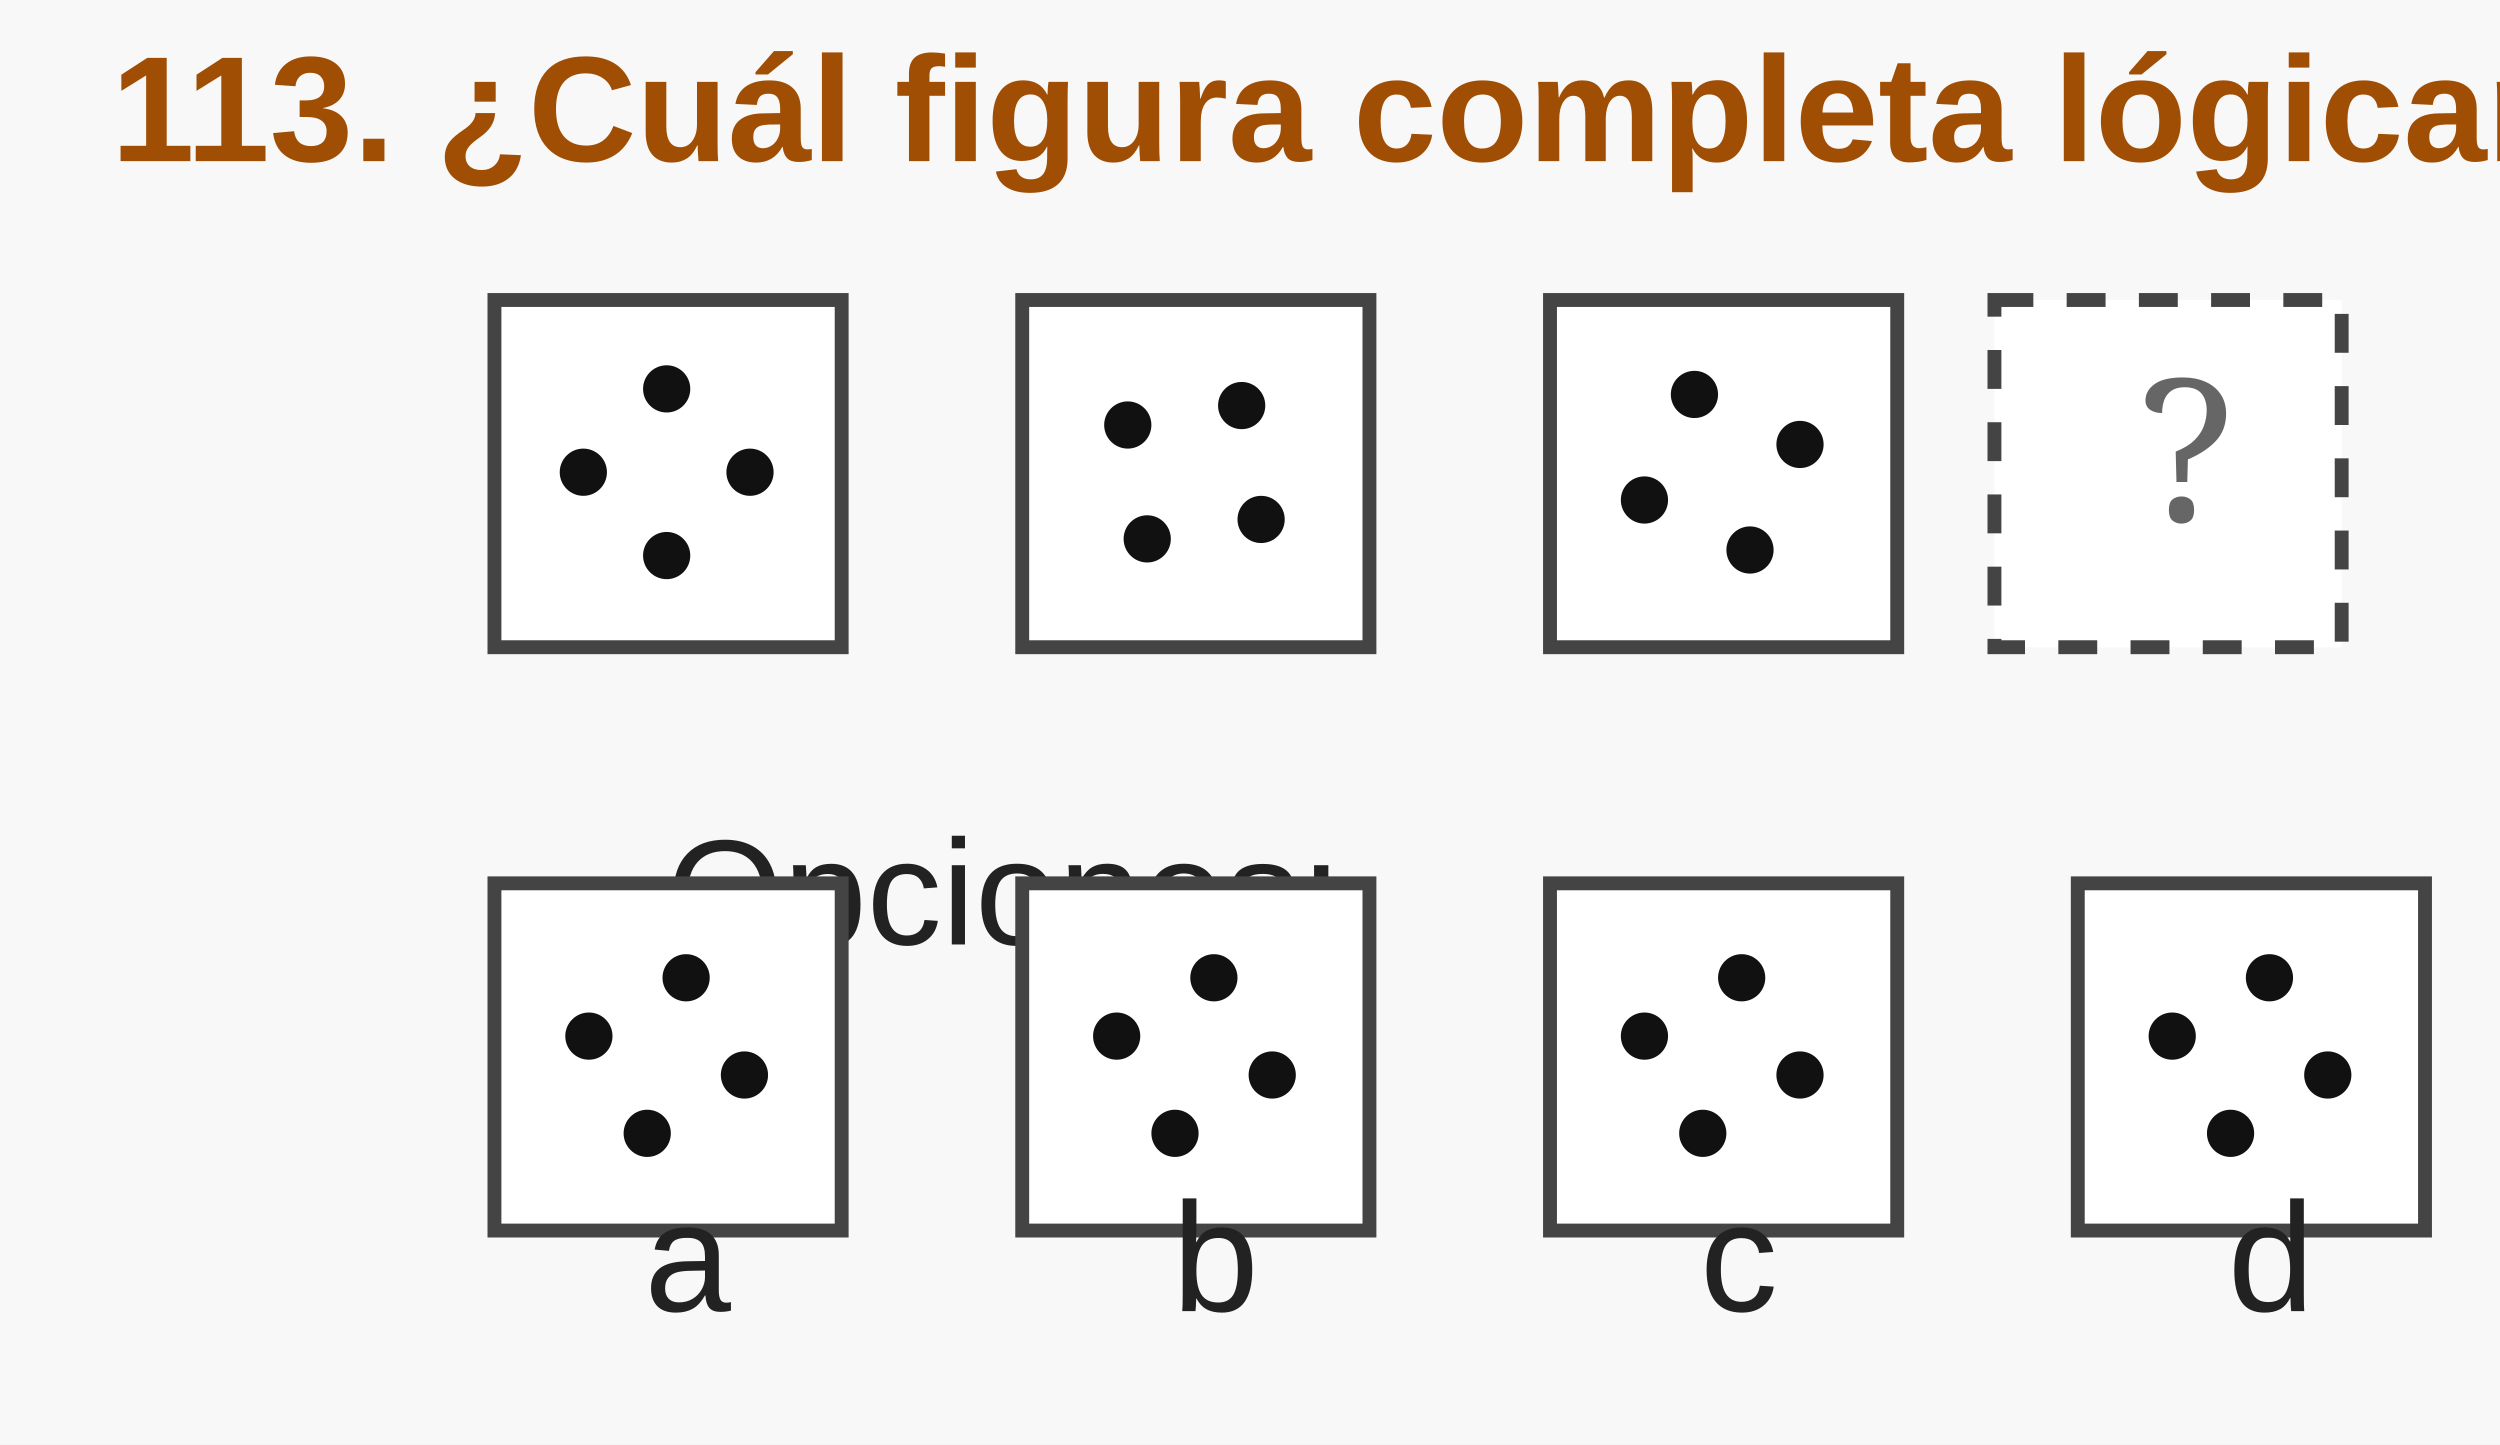
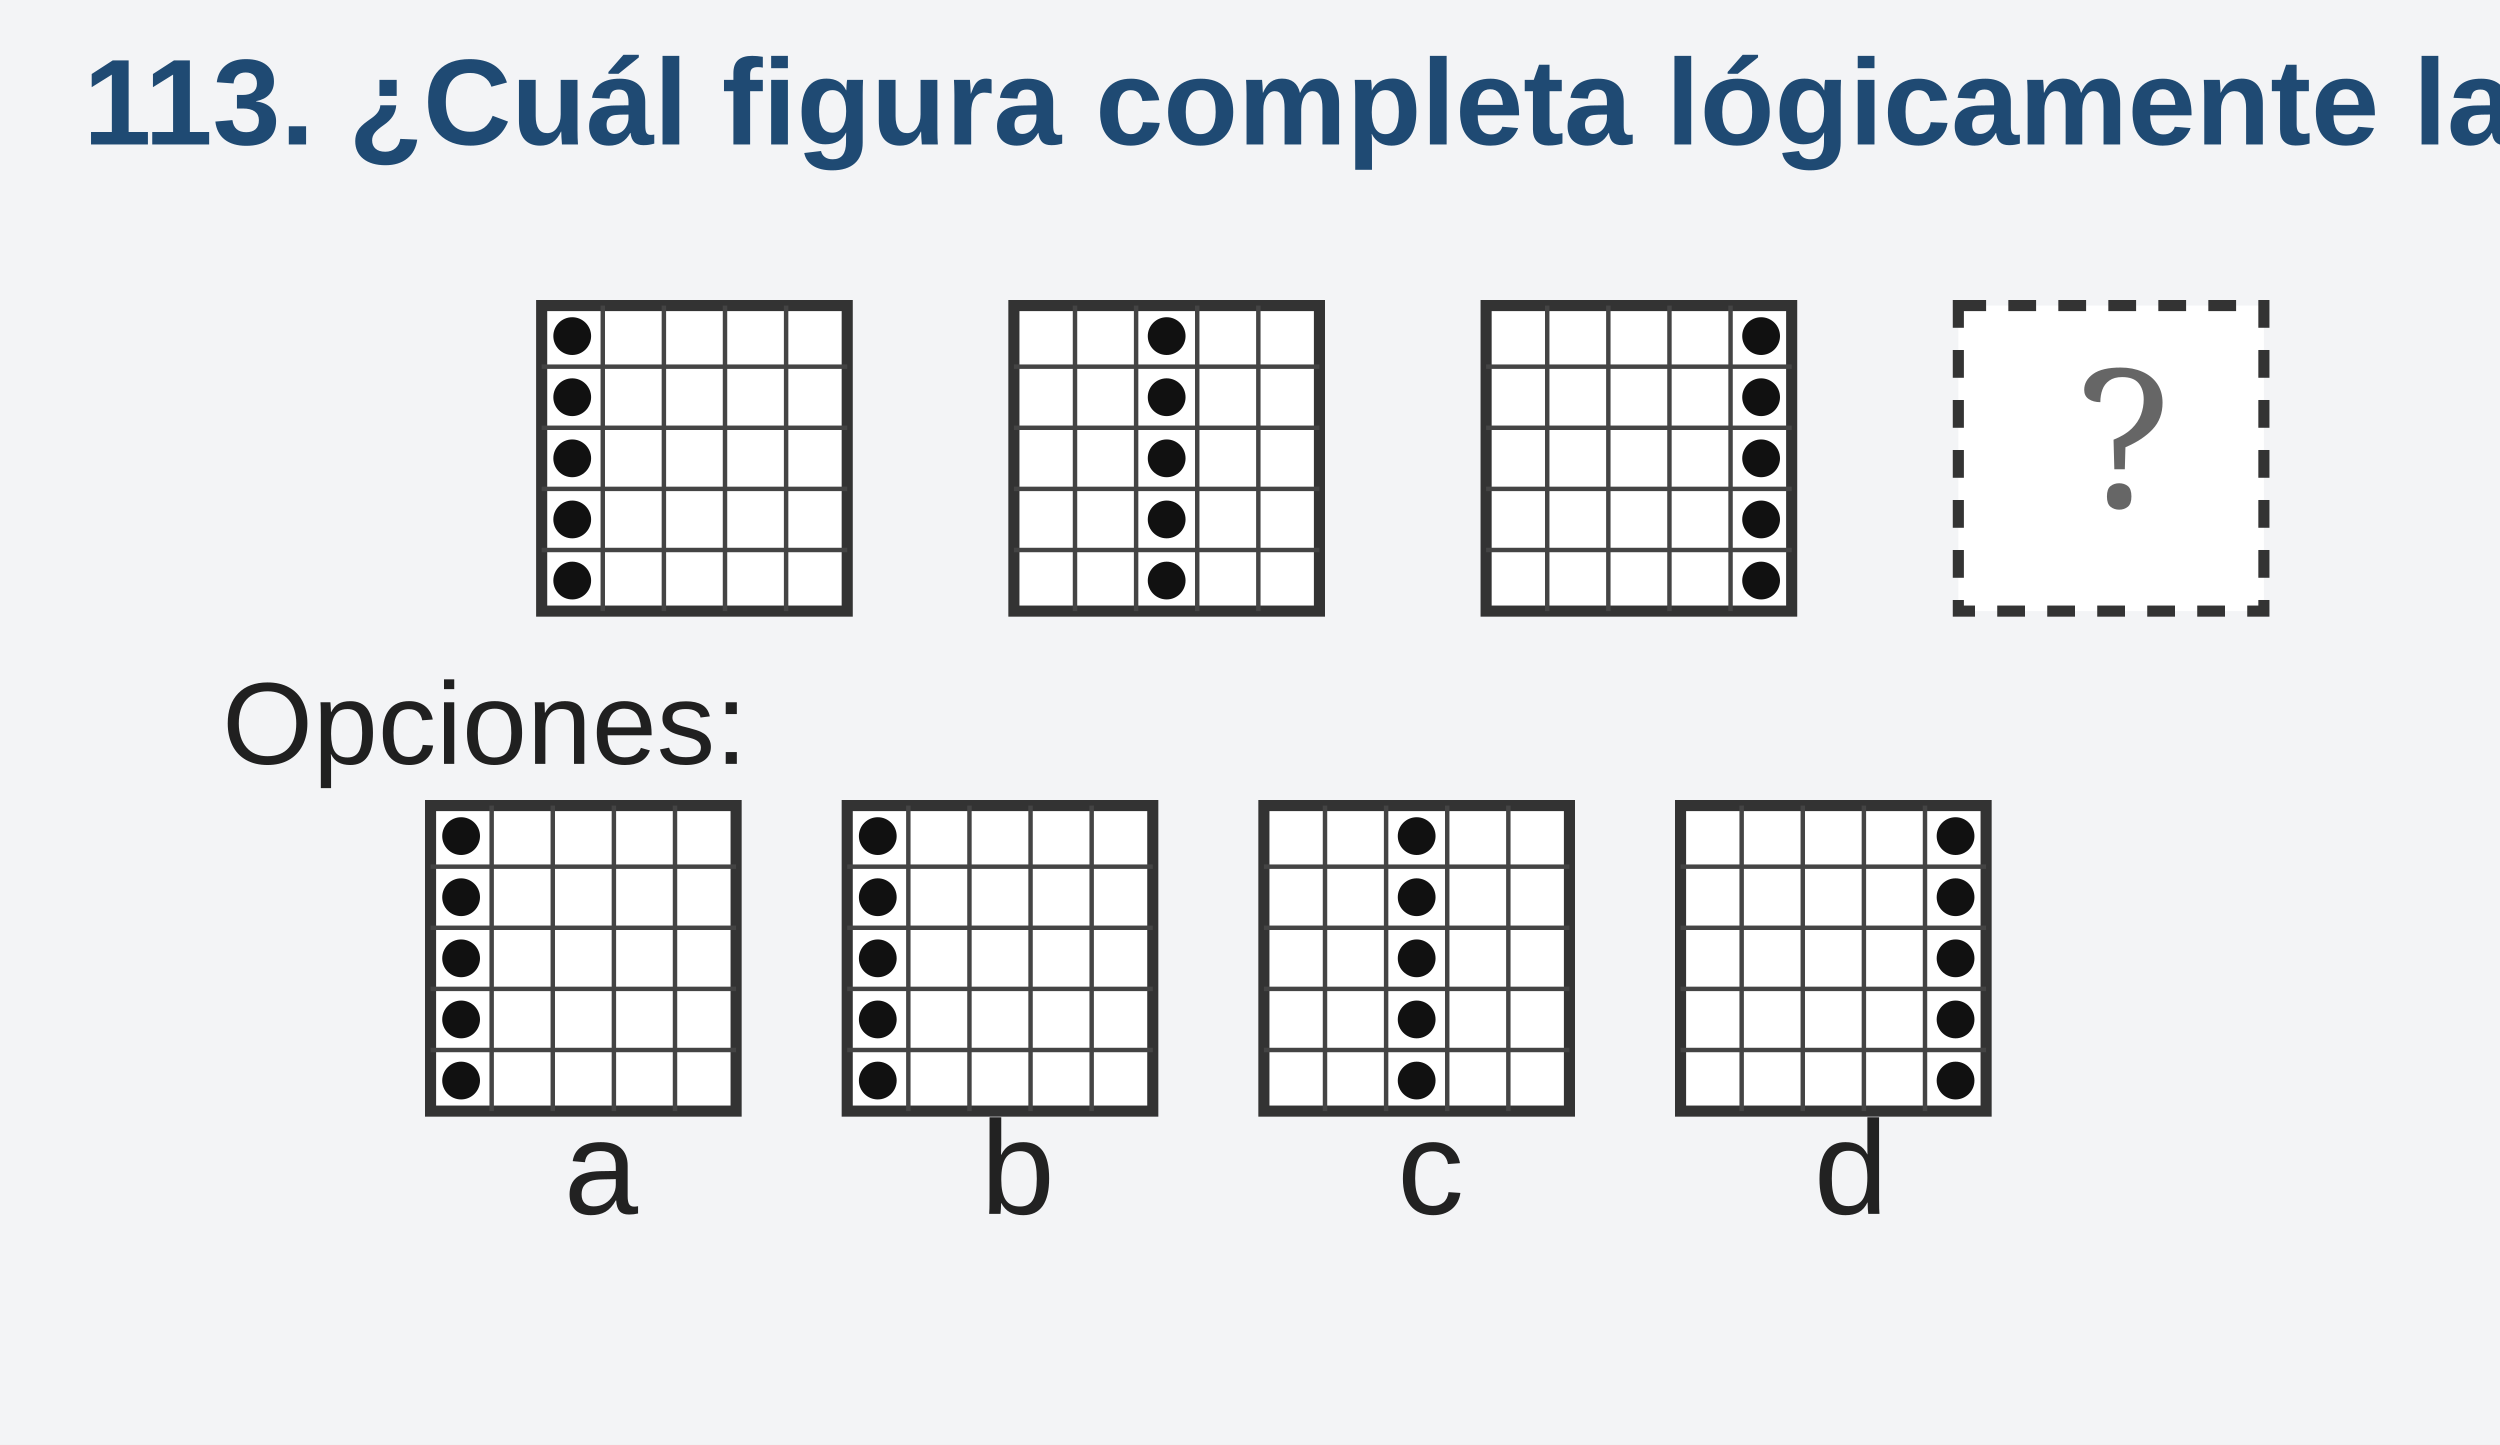
<svg xmlns="http://www.w3.org/2000/svg" width="900" height="520" viewBox="0 0 900 520">
-   <rect width="100%" height="100%" fill="#f8f8f8" />
-   <text x="40" y="58" font-family="Arial" font-size="54" font-weight="700" fill="#a14e05">113. ¿Cuál figura completa lógicamente la serie?</text>
-   <text x="240" y="340" font-family="Arial" font-size="54" fill="#222">Opciones:</text>
-   <rect x="178" y="108" width="125" height="125" fill="white" stroke="#444" stroke-width="5" />
-   <circle cx="270" cy="170" r="8.5" fill="#111" />
-   <circle cx="240" cy="200" r="8.5" fill="#111" />
-   <circle cx="210" cy="170" r="8.5" fill="#111" />
-   <circle cx="240" cy="140" r="8.5" fill="#111" />
-   <rect x="368" y="108" width="125" height="125" fill="white" stroke="#444" stroke-width="5" />
-   <circle cx="454" cy="187" r="8.5" fill="#111" />
-   <circle cx="413" cy="194" r="8.5" fill="#111" />
-   <circle cx="406" cy="153" r="8.5" fill="#111" />
-   <circle cx="447" cy="146" r="8.5" fill="#111" />
-   <rect x="558" y="108" width="125" height="125" fill="white" stroke="#444" stroke-width="5" />
-   <circle cx="630" cy="198" r="8.5" fill="#111" />
-   <circle cx="592" cy="180" r="8.5" fill="#111" />
-   <circle cx="610" cy="142" r="8.5" fill="#111" />
-   <circle cx="648" cy="160" r="8.5" fill="#111" />
-   <rect x="718" y="108" width="125" height="125" fill="white" stroke="#444" stroke-width="5" stroke-dasharray="14 12" />
-   <text x="770" y="188" font-family="Georgia" font-size="72" fill="#666">?</text>
-   <rect x="178" y="318" width="125" height="125" fill="white" stroke="#444" stroke-width="5" />
-   <circle cx="233" cy="408" r="8.5" fill="#111" />
-   <circle cx="212" cy="373" r="8.5" fill="#111" />
-   <circle cx="247" cy="352" r="8.5" fill="#111" />
-   <circle cx="268" cy="387" r="8.5" fill="#111" />
-   <text x="232" y="472" font-family="Arial" font-size="56" fill="#222">a</text>
-   <rect x="368" y="318" width="125" height="125" fill="white" stroke="#444" stroke-width="5" />
-   <circle cx="423" cy="408" r="8.5" fill="#111" />
-   <circle cx="402" cy="373" r="8.5" fill="#111" />
-   <circle cx="437" cy="352" r="8.5" fill="#111" />
-   <circle cx="458" cy="387" r="8.5" fill="#111" />
-   <text x="422" y="472" font-family="Arial" font-size="56" fill="#222">b</text>
-   <rect x="558" y="318" width="125" height="125" fill="white" stroke="#444" stroke-width="5" />
-   <circle cx="613" cy="408" r="8.5" fill="#111" />
-   <circle cx="592" cy="373" r="8.5" fill="#111" />
-   <circle cx="627" cy="352" r="8.5" fill="#111" />
-   <circle cx="648" cy="387" r="8.5" fill="#111" />
-   <text x="612" y="472" font-family="Arial" font-size="56" fill="#222">c</text>
-   <rect x="748" y="318" width="125" height="125" fill="white" stroke="#444" stroke-width="5" />
-   <circle cx="803" cy="408" r="8.5" fill="#111" />
-   <circle cx="782" cy="373" r="8.5" fill="#111" />
-   <circle cx="817" cy="352" r="8.5" fill="#111" />
-   <circle cx="838" cy="387" r="8.5" fill="#111" />
-   <text x="802" y="472" font-family="Arial" font-size="56" fill="#222">d</text>
+   <rect width="100%" height="100%" fill="#f3f4f6" />
+   <text x="30" y="52" font-family="Arial" font-size="44" font-weight="700" fill="#1f4a73">113. ¿Cuál figura completa lógicamente la serie?</text>
+   <text x="80" y="275" font-family="Arial" font-size="42" fill="#202020">Opciones:</text>
+   <defs>
+     <pattern id="hatch" width="6" height="6" patternUnits="userSpaceOnUse" patternTransform="rotate(45)">
+       <line x1="0" y1="0" x2="0" y2="6" stroke="#666" stroke-width="2" />
+     </pattern>
+   </defs>
+   <rect x="195" y="110" width="110" height="110" fill="white" stroke="#333" stroke-width="4" />
+   <line x1="217.0" y1="110" x2="217.0" y2="220" stroke="#444" stroke-width="1.6" />
+   <line x1="195" y1="132.0" x2="305" y2="132.0" stroke="#444" stroke-width="1.6" />
+   <line x1="239.0" y1="110" x2="239.0" y2="220" stroke="#444" stroke-width="1.6" />
+   <line x1="195" y1="154.0" x2="305" y2="154.0" stroke="#444" stroke-width="1.6" />
+   <line x1="261.0" y1="110" x2="261.0" y2="220" stroke="#444" stroke-width="1.6" />
+   <line x1="195" y1="176.0" x2="305" y2="176.0" stroke="#444" stroke-width="1.6" />
+   <line x1="283.0" y1="110" x2="283.0" y2="220" stroke="#444" stroke-width="1.6" />
+   <line x1="195" y1="198.0" x2="305" y2="198.0" stroke="#444" stroke-width="1.6" />
+   <circle cx="206.0" cy="121.0" r="6.8" fill="#111" />
+   <circle cx="206.0" cy="143.0" r="6.8" fill="#111" />
+   <circle cx="206.0" cy="165.0" r="6.8" fill="#111" />
+   <circle cx="206.0" cy="187.0" r="6.8" fill="#111" />
+   <circle cx="206.0" cy="209.0" r="6.8" fill="#111" />
+   <rect x="365" y="110" width="110" height="110" fill="white" stroke="#333" stroke-width="4" />
+   <line x1="387.0" y1="110" x2="387.0" y2="220" stroke="#444" stroke-width="1.6" />
+   <line x1="365" y1="132.0" x2="475" y2="132.0" stroke="#444" stroke-width="1.6" />
+   <line x1="409.0" y1="110" x2="409.0" y2="220" stroke="#444" stroke-width="1.6" />
+   <line x1="365" y1="154.0" x2="475" y2="154.0" stroke="#444" stroke-width="1.6" />
+   <line x1="431.0" y1="110" x2="431.0" y2="220" stroke="#444" stroke-width="1.6" />
+   <line x1="365" y1="176.0" x2="475" y2="176.0" stroke="#444" stroke-width="1.6" />
+   <line x1="453.0" y1="110" x2="453.0" y2="220" stroke="#444" stroke-width="1.6" />
+   <line x1="365" y1="198.0" x2="475" y2="198.0" stroke="#444" stroke-width="1.6" />
+   <circle cx="420.0" cy="121.0" r="6.8" fill="#111" />
+   <circle cx="420.0" cy="143.0" r="6.8" fill="#111" />
+   <circle cx="420.0" cy="165.0" r="6.8" fill="#111" />
+   <circle cx="420.0" cy="187.0" r="6.8" fill="#111" />
+   <circle cx="420.0" cy="209.0" r="6.8" fill="#111" />
+   <rect x="535" y="110" width="110" height="110" fill="white" stroke="#333" stroke-width="4" />
+   <line x1="557.0" y1="110" x2="557.0" y2="220" stroke="#444" stroke-width="1.6" />
+   <line x1="535" y1="132.0" x2="645" y2="132.0" stroke="#444" stroke-width="1.6" />
+   <line x1="579.0" y1="110" x2="579.0" y2="220" stroke="#444" stroke-width="1.6" />
+   <line x1="535" y1="154.0" x2="645" y2="154.0" stroke="#444" stroke-width="1.6" />
+   <line x1="601.0" y1="110" x2="601.0" y2="220" stroke="#444" stroke-width="1.6" />
+   <line x1="535" y1="176.0" x2="645" y2="176.0" stroke="#444" stroke-width="1.6" />
+   <line x1="623.0" y1="110" x2="623.0" y2="220" stroke="#444" stroke-width="1.6" />
+   <line x1="535" y1="198.0" x2="645" y2="198.0" stroke="#444" stroke-width="1.6" />
+   <circle cx="634.0" cy="121.0" r="6.8" fill="#111" />
+   <circle cx="634.0" cy="143.0" r="6.8" fill="#111" />
+   <circle cx="634.0" cy="165.0" r="6.8" fill="#111" />
+   <circle cx="634.0" cy="187.0" r="6.8" fill="#111" />
+   <circle cx="634.0" cy="209.0" r="6.8" fill="#111" />
+   <rect x="705" y="110" width="110" height="110" fill="white" stroke="#333" stroke-width="4" stroke-dasharray="10 8" />
+   <text x="748" y="183" font-family="Georgia" font-size="70" fill="#666">?</text>
+   <rect x="155" y="290" width="110" height="110" fill="white" stroke="#333" stroke-width="4" />
+   <line x1="177.0" y1="290" x2="177.0" y2="400" stroke="#444" stroke-width="1.6" />
+   <line x1="155" y1="312.0" x2="265" y2="312.0" stroke="#444" stroke-width="1.6" />
+   <line x1="199.0" y1="290" x2="199.0" y2="400" stroke="#444" stroke-width="1.6" />
+   <line x1="155" y1="334.0" x2="265" y2="334.0" stroke="#444" stroke-width="1.6" />
+   <line x1="221.0" y1="290" x2="221.0" y2="400" stroke="#444" stroke-width="1.6" />
+   <line x1="155" y1="356.0" x2="265" y2="356.0" stroke="#444" stroke-width="1.6" />
+   <line x1="243.0" y1="290" x2="243.0" y2="400" stroke="#444" stroke-width="1.6" />
+   <line x1="155" y1="378.0" x2="265" y2="378.0" stroke="#444" stroke-width="1.6" />
+   <circle cx="166.0" cy="301.0" r="6.8" fill="#111" />
+   <circle cx="166.0" cy="323.0" r="6.8" fill="#111" />
+   <circle cx="166.0" cy="345.0" r="6.8" fill="#111" />
+   <circle cx="166.0" cy="367.0" r="6.8" fill="#111" />
+   <circle cx="166.0" cy="389.0" r="6.8" fill="#111" />
+   <text x="203" y="437" font-family="Arial" font-size="48" fill="#222">a</text>
+   <rect x="305" y="290" width="110" height="110" fill="white" stroke="#333" stroke-width="4" />
+   <line x1="327.0" y1="290" x2="327.0" y2="400" stroke="#444" stroke-width="1.6" />
+   <line x1="305" y1="312.0" x2="415" y2="312.0" stroke="#444" stroke-width="1.6" />
+   <line x1="349.0" y1="290" x2="349.0" y2="400" stroke="#444" stroke-width="1.6" />
+   <line x1="305" y1="334.0" x2="415" y2="334.0" stroke="#444" stroke-width="1.6" />
+   <line x1="371.0" y1="290" x2="371.0" y2="400" stroke="#444" stroke-width="1.6" />
+   <line x1="305" y1="356.0" x2="415" y2="356.0" stroke="#444" stroke-width="1.6" />
+   <line x1="393.0" y1="290" x2="393.0" y2="400" stroke="#444" stroke-width="1.6" />
+   <line x1="305" y1="378.0" x2="415" y2="378.0" stroke="#444" stroke-width="1.6" />
+   <circle cx="316.0" cy="301.0" r="6.8" fill="#111" />
+   <circle cx="316.0" cy="323.0" r="6.8" fill="#111" />
+   <circle cx="316.0" cy="345.0" r="6.8" fill="#111" />
+   <circle cx="316.0" cy="367.0" r="6.8" fill="#111" />
+   <circle cx="316.0" cy="389.0" r="6.8" fill="#111" />
+   <text x="353" y="437" font-family="Arial" font-size="48" fill="#222">b</text>
+   <rect x="455" y="290" width="110" height="110" fill="white" stroke="#333" stroke-width="4" />
+   <line x1="477.0" y1="290" x2="477.0" y2="400" stroke="#444" stroke-width="1.6" />
+   <line x1="455" y1="312.0" x2="565" y2="312.0" stroke="#444" stroke-width="1.6" />
+   <line x1="499.0" y1="290" x2="499.0" y2="400" stroke="#444" stroke-width="1.6" />
+   <line x1="455" y1="334.0" x2="565" y2="334.0" stroke="#444" stroke-width="1.6" />
+   <line x1="521.0" y1="290" x2="521.0" y2="400" stroke="#444" stroke-width="1.6" />
+   <line x1="455" y1="356.0" x2="565" y2="356.0" stroke="#444" stroke-width="1.6" />
+   <line x1="543.0" y1="290" x2="543.0" y2="400" stroke="#444" stroke-width="1.6" />
+   <line x1="455" y1="378.0" x2="565" y2="378.0" stroke="#444" stroke-width="1.6" />
+   <circle cx="510.0" cy="301.0" r="6.8" fill="#111" />
+   <circle cx="510.0" cy="323.0" r="6.8" fill="#111" />
+   <circle cx="510.0" cy="345.0" r="6.8" fill="#111" />
+   <circle cx="510.0" cy="367.0" r="6.8" fill="#111" />
+   <circle cx="510.0" cy="389.0" r="6.8" fill="#111" />
+   <text x="503" y="437" font-family="Arial" font-size="48" fill="#222">c</text>
+   <rect x="605" y="290" width="110" height="110" fill="white" stroke="#333" stroke-width="4" />
+   <line x1="627.0" y1="290" x2="627.0" y2="400" stroke="#444" stroke-width="1.6" />
+   <line x1="605" y1="312.0" x2="715" y2="312.0" stroke="#444" stroke-width="1.6" />
+   <line x1="649.0" y1="290" x2="649.0" y2="400" stroke="#444" stroke-width="1.6" />
+   <line x1="605" y1="334.0" x2="715" y2="334.0" stroke="#444" stroke-width="1.6" />
+   <line x1="671.0" y1="290" x2="671.0" y2="400" stroke="#444" stroke-width="1.6" />
+   <line x1="605" y1="356.0" x2="715" y2="356.0" stroke="#444" stroke-width="1.6" />
+   <line x1="693.0" y1="290" x2="693.0" y2="400" stroke="#444" stroke-width="1.6" />
+   <line x1="605" y1="378.0" x2="715" y2="378.0" stroke="#444" stroke-width="1.6" />
+   <circle cx="704.0" cy="301.0" r="6.8" fill="#111" />
+   <circle cx="704.0" cy="323.0" r="6.8" fill="#111" />
+   <circle cx="704.0" cy="345.0" r="6.8" fill="#111" />
+   <circle cx="704.0" cy="367.0" r="6.8" fill="#111" />
+   <circle cx="704.0" cy="389.0" r="6.8" fill="#111" />
+   <text x="653" y="437" font-family="Arial" font-size="48" fill="#222">d</text>
</svg>
